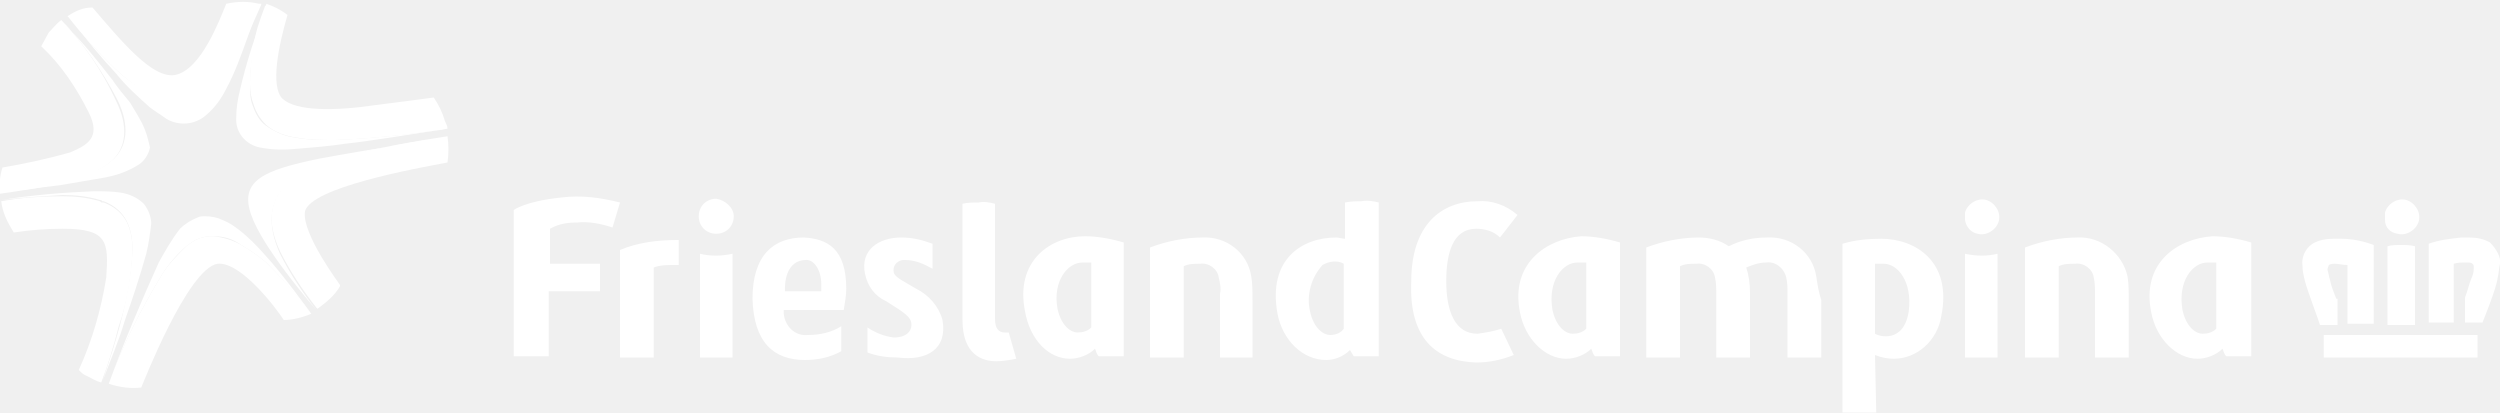
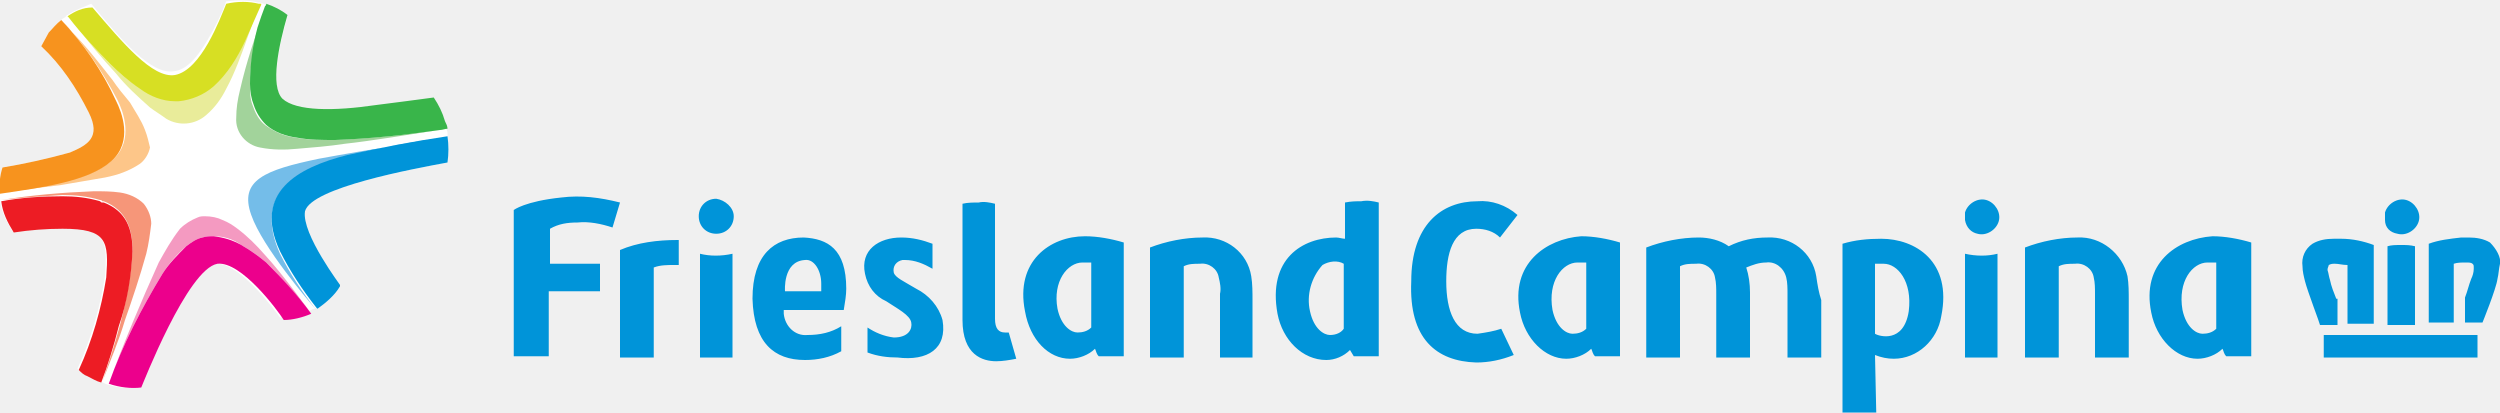
<svg xmlns="http://www.w3.org/2000/svg" version="1.1" id="Layer_1" x="0px" y="0px" viewBox="0 0 200 33" style="enable-background:new 0 0 200 33;" xml:space="preserve">
  <style type="text/css">
- 	.st0{fill:#fff;}
- 	.st1{fill:none;}
- 	.st2{fill:#fff;}
- 	.st3{fill:#fff;}
- 	.st4{fill:#fff;}
- 	.st5{fill:#fff;}
- 	.st6{fill:#fff;}
- 	.st7{fill:#fff;}
- 	.st8{fill:#fff;}
- 	.st9{fill:#fff;}
- 	.st10{fill:#fff;}
- 	.st11{fill:#fff;}
- 	.st12{fill:#fff;}
	
+ 	.st0{fill:#0094D9;}
+ 	.st1{fill:#FFFFFF;}
+ 	.st2{fill:#A2D39B;}
+ 	.st3{fill:#39B54A;}
+ 	.st4{fill:#F49AC1;}
+ 	.st5{fill:#EC008C;}
+ 	.st6{fill:#74BDE9;}
+ 	.st7{fill:#E9EC9A;}
+ 	.st8{fill:#D7DF23;}
+ 	.st9{fill:#FDC689;}
+ 	.st10{fill:#F7931E;}
+ 	.st11{fill:#F69679;}
+ 	.st12{fill:#ED1C24;}
</style>
  <path class="st0" d="M158.2,18.7c0.7,0.2,1.5-0.3,1.7-1s-0.3-1.5-1-1.7s-1.5,0.3-1.7,1c0,0.2,0,0.4,0,0.6  C157.3,18.2,157.7,18.6,158.2,18.7L158.2,18.7z M85.6,28.7c0.7,0,1.5-0.3,2-0.8c0.1,0.2,0.1,0.4,0.3,0.6h2v-9.1  c-1-0.3-2.1-0.5-3.1-0.5c-2.8,0-5.6,2-4.8,6C82.4,27.2,83.9,28.7,85.6,28.7z M86.6,21c0.2,0,0.5,0,0.7,0l0,5.2  c-0.3,0.3-0.7,0.4-1.1,0.4c-0.5,0-1.3-0.5-1.6-1.9C84.2,22.5,85.4,21,86.6,21L86.6,21z M49.6,20l0,8.6h2.7l0-7.2  c0.5-0.2,1.1-0.2,1.6-0.2c0.1,0,0.3,0,0.4,0v-2c0,0-0.1,0-0.1,0C52.6,19.2,51,19.4,49.6,20z M44.9,15.8c-2.9,0.3-3.8,1-3.8,1v11.7  h2.8l0-5.2H48v-2.2H44v-2.8c0.7-0.4,1.4-0.5,2.2-0.5c0.9-0.1,1.9,0.1,2.8,0.4l0.6-2C48,15.8,46.5,15.6,44.9,15.8L44.9,15.8z   M79.7,28.9c0.5,0,1.1-0.1,1.6-0.2l-0.6-2.1c-0.1,0-0.2,0-0.3,0c-0.5,0-0.8-0.3-0.8-1.1v-9.2c-0.4-0.1-0.9-0.2-1.3-0.1  c-0.4,0-0.9,0-1.3,0.1h0v9.3C77,28.4,78.6,28.9,79.7,28.9L79.7,28.9z M199.2,19.4c-0.5-0.3-1.1-0.4-1.7-0.4c-0.2,0-0.4,0-0.6,0  c-0.9,0.1-1.8,0.2-2.6,0.5v6.3h2v-4.7c0.3-0.1,0.6-0.1,1-0.1c0.2,0,0.4,0,0.5,0.1c0.1,0.1,0.1,0.1,0.1,0.4c0,0.3-0.1,0.6-0.2,0.8  c-0.2,0.5-0.3,1-0.5,1.5v2h1.4c0,0,1.1-2.7,1.2-3.5c0.1-0.4,0.1-0.8,0.2-1.2C200.1,20.6,199.7,19.9,199.2,19.4z M191.8,18.7  c0.7,0.2,1.5-0.3,1.7-1c0.2-0.7-0.3-1.5-1-1.7s-1.5,0.3-1.7,1c0,0.2,0,0.4,0,0.6C190.8,18.2,191.2,18.6,191.8,18.7L191.8,18.7z   M191,19.7v6.3h2.2v-6.3c-0.4-0.1-0.7-0.1-1.1-0.1C191.7,19.6,191.3,19.6,191,19.7L191,19.7z M118.1,29c1,0,2-0.2,3-0.6l-1-2.1  c-0.6,0.2-1.2,0.3-1.9,0.4c-1.8,0-2.5-1.8-2.5-4.2c0-2.2,0.5-4.2,2.4-4.2c0.7,0,1.4,0.2,1.9,0.7l1.4-1.8c-0.9-0.8-2.1-1.2-3.2-1.1  c-2.9,0-5.3,1.9-5.3,6.4C112.7,27.1,114.9,28.9,118.1,29z M157.2,20.3v8.3h2.6v-8.3C159,20.5,158.1,20.5,157.2,20.3z M56,20.3v8.3  h2.6v-8.3C57.7,20.5,56.8,20.5,56,20.3z M186.9,23.9c-0.2-0.5-0.4-1-0.5-1.5c-0.1-0.3-0.1-0.5-0.2-0.8c0-0.2,0.1-0.3,0.1-0.4  c0.2-0.1,0.3-0.1,0.5-0.1c0.3,0,0.6,0.1,1,0.1v4.7h2.1v-6.3c-0.8-0.3-1.7-0.5-2.6-0.5c-0.2,0-0.4,0-0.6,0c-0.6,0-1.2,0.1-1.7,0.4  c-0.6,0.4-0.9,1.1-0.8,1.8c0,0.4,0.1,0.8,0.2,1.2c0.2,0.8,1.2,3.4,1.2,3.5h1.4V23.9z M97.6,23.5l0,5.1h2.6l0-4.6  c0-0.6,0-1.3-0.1-1.9c-0.3-1.9-2-3.2-3.9-3.1c-1.4,0-2.9,0.3-4.2,0.8v8.8h2.7l0-7.3c0.4-0.2,0.8-0.2,1.3-0.2  c0.7-0.1,1.4,0.4,1.5,1.1c0,0,0,0,0,0C97.6,22.6,97.7,23.1,97.6,23.5z M150,28.4c0.5,0.2,1,0.3,1.5,0.3c1.9,0,3.5-1.5,3.8-3.4  c0.9-4.4-2.1-6.2-4.8-6.2c-1.1,0-2.1,0.1-3.1,0.4V33h2.7L150,28.4z M150,21.1c0.2,0,0.5,0,0.7,0c1.1,0,2.3,1.4,2,3.8  c-0.4,2.6-2.4,2-2.7,1.8L150,21.1z M166.2,19c-1.4,0-2.9,0.3-4.2,0.8l0,8.8h2.7l0-7.3c0.4-0.2,0.8-0.2,1.3-0.2  c0.7-0.1,1.4,0.4,1.5,1.1c0,0,0,0,0,0c0.1,0.4,0.1,0.9,0.1,1.3l0,5.1h2.7l0-4.6c0-0.6,0-1.3-0.1-1.9C169.8,20.3,168.1,18.9,166.2,19  L166.2,19z M145.3,22.1c-0.3-1.9-2-3.2-3.9-3.1c-1.1,0-2.1,0.2-3.1,0.7c-0.7-0.5-1.6-0.7-2.4-0.7c-1.4,0-2.9,0.3-4.2,0.8v8.8h2.7  l0-7.3c0.4-0.2,0.8-0.2,1.3-0.2c0.7-0.1,1.4,0.4,1.5,1.1c0,0,0,0,0,0c0.1,0.4,0.1,0.9,0.1,1.3l0,5.1h2.7l0-5.2c0-0.7-0.1-1.4-0.3-2  c0.5-0.2,1-0.4,1.6-0.4c0.7-0.1,1.4,0.4,1.6,1.2c0.1,0.4,0.1,0.9,0.1,1.3v5.1h2.7l0-4.6C145.5,23.4,145.4,22.8,145.3,22.1  L145.3,22.1z M107.6,16.2l0,2.9c-0.2,0-0.5-0.1-0.7-0.1c-2.7,0-5.5,1.7-4.7,6.1c0.4,2.1,2,3.7,3.9,3.7c0.7,0,1.4-0.3,1.9-0.8  l0.3,0.5h2V16.2c-0.4-0.1-0.9-0.2-1.4-0.1C108.5,16.1,108.1,16.1,107.6,16.2z M106.4,26.8c-0.5,0-1.3-0.5-1.6-1.9  c-0.3-1.3,0.1-2.7,1-3.7c0.5-0.3,1.2-0.4,1.7-0.1l0,5.2C107.3,26.6,106.9,26.8,106.4,26.8z M75.4,25.6c-0.3-1.1-1.1-2-2.1-2.5  c-1-0.6-1.7-0.9-1.8-1.3c-0.1-0.5,0.2-0.9,0.7-1c0.1,0,0.1,0,0.2,0c0.8,0,1.5,0.3,2.2,0.7v-2C73.8,19.2,73,19,72.1,19  c-1.8,0-3.3,1-2.9,2.9c0.2,1,0.8,1.8,1.7,2.2c0.9,0.6,1.9,1.1,2,1.7c0.1,0.5-0.2,1.2-1.4,1.2c-0.8-0.1-1.5-0.4-2.1-0.8v2  c0.8,0.3,1.6,0.4,2.4,0.4C74.2,28.9,75.8,27.9,75.4,25.6L75.4,25.6z M64.3,19L64.3,19c-2.4,0-4.1,1.4-4.1,4.9v0  c0.1,3.5,1.7,4.9,4.2,4.9c0,0,0,0,0,0c1,0,2-0.2,2.9-0.7v-2c-0.8,0.5-1.7,0.7-2.7,0.7c-1,0.1-1.8-0.7-1.9-1.7c0-0.1,0-0.2,0-0.3h2.5  c0.5,0,1.2,0,1.7,0l0.6,0c0.1-0.6,0.2-1.2,0.2-1.7C67.7,19.9,66.2,19.1,64.3,19z M65.7,23.3h-2.9c0,0-0.2-2.4,1.6-2.5c0,0,0,0,0,0h0  c0.7-0.1,1.3,0.8,1.3,1.9L65.7,23.3z M185.9,28.6h12.3v-1.8h-12.3V28.6z M57.3,15.9c-0.8,0-1.4,0.6-1.4,1.4c0,0.8,0.6,1.4,1.4,1.4  c0.8,0,1.4-0.6,1.4-1.4c0,0,0,0,0,0C58.7,16.6,58,16,57.3,15.9z M121.6,25c0.4,2.1,2,3.7,3.7,3.7c0.7,0,1.5-0.3,2-0.8  c0.1,0.2,0.1,0.4,0.3,0.6h2v-9.1c-1-0.3-2.1-0.5-3.1-0.5C123.7,19.1,120.8,21.1,121.6,25L121.6,25z M126.9,26.3  c-0.3,0.3-0.7,0.4-1.1,0.4c-0.5,0-1.3-0.5-1.6-1.9c-0.4-2.3,0.8-3.8,2-3.8c0.2,0,0.5,0,0.7,0L126.9,26.3z M172.1,25  c0.4,2.1,2,3.7,3.7,3.7c0.7,0,1.5-0.3,2-0.8c0.1,0.2,0.1,0.4,0.3,0.6h2v-9.1c-1-0.3-2.1-0.5-3.1-0.5C174.1,19.1,171.3,21.1,172.1,25  z M177.3,26.3c-0.3,0.3-0.7,0.4-1.1,0.4c-0.5,0-1.3-0.5-1.6-1.9c-0.4-2.3,0.8-3.8,2-3.8c0.2,0,0.5,0,0.7,0L177.3,26.3z" />
  <path class="st1" d="M35.8,13c0.1-0.7,0.1-1.4,0-2.1c0-0.1,0-0.2,0-0.3c-0.1-0.3-0.1-0.6-0.2-0.8c-0.2-0.7-0.5-1.3-0.9-1.9  c-1.5,0.2-3,0.4-4.6,0.6c-3.4,0.5-6.4,0.5-7.5-0.5c-1-1-0.3-4.3,0.4-6.7c-0.5-0.4-1.1-0.7-1.7-0.9c0,0-0.1,0-0.2-0.1  c-0.1,0-0.3-0.1-0.3-0.1c-0.1,0-0.1,0-0.2,0C19.9,0,19,0,18.2,0.1c0,0-0.1,0-0.1,0h0c-0.4,1.1-0.9,2.1-1.5,3.1  c-0.7,1.2-1.6,2.4-2.7,2.5c-1.8,0.3-4.2-2.5-6.6-5.4l0,0C6.6,0.6,6,0.8,5.4,1.2c0,0-0.1,0-0.1,0.1c0,0-0.1,0.1-0.3,0.2  c0,0-0.1,0.1-0.1,0.1c-0.4,0.3-0.7,0.7-1,1C3.7,3,3.5,3.3,3.3,3.7C4.9,5.2,6.1,7,7.1,9c1,2-0.1,2.6-1.5,3.2  c-1.8,0.5-3.6,0.9-5.4,1.2h0C0,14-0.1,14.8,0,15.5c0,0,0,0.2,0,0.3c0,0.1,0,0.1,0,0.2c0.1,0.9,0.5,1.7,1,2.5  c1.3-0.2,2.6-0.3,3.9-0.3c3.6,0,3.7,1,3.5,3.9c-0.4,2.5-1.1,5-2.2,7.4c0.2,0.2,0.4,0.4,0.7,0.5c0.4,0.2,0.7,0.4,1.1,0.5l0,0  c0.1,0,0.1,0,0.2,0.1c0.1,0,0.2,0.1,0.2,0.1c0.9,0.3,1.8,0.4,2.6,0.3c0.1-0.2,3.7-9.5,6.1-9.9c1.9-0.3,4.8,3.6,5.3,4.3  c0.7,0,1.5-0.2,2.2-0.5c0,0,0.1,0,0.3-0.1c0.1-0.1,0.3-0.1,0.3-0.1c0.7-0.5,1.4-1.1,1.8-1.8l0-0.1c0.1,0.1-3.1-4.1-2.8-5.9  C24.9,15,33.1,13.5,35.8,13L35.8,13z" />
  <path class="st2" d="M21.2,0.8c-0.8,2.1-1.5,4.2-2,6.4C19,8,18.9,8.7,18.9,9.4c-0.1,1.2,0.8,2.2,1.9,2.4c1,0.2,2,0.2,3,0.1  c1.2-0.1,2.5-0.2,3.8-0.4c1.9-0.2,5.6-0.8,7.5-1.1c-2.8,0.4-5.6,0.7-8.4,0.8c-1,0-2.1,0-3.1-0.2c-0.9-0.1-1.7-0.5-2.4-1  c-0.5-0.4-0.8-1-1-1.6C20,7.9,20,7.3,20,6.7c0-1.5,0.3-3,0.8-4.5C20.8,1.8,21,1.3,21.2,0.8l0.1-0.2L21.2,0.8z" />
  <path class="st3" d="M20,6.7c0,0.6,0.1,1.2,0.3,1.7c0.2,0.6,0.5,1.1,1,1.6c0.7,0.6,1.6,0.9,2.4,1c1,0.2,2.1,0.2,3.1,0.2  c2.8-0.1,5.6-0.4,8.4-0.8c0.2,0,0.4-0.1,0.6-0.1c0-0.2-0.1-0.4-0.2-0.6c-0.2-0.7-0.5-1.3-0.9-1.9c-1.5,0.2-3,0.4-4.6,0.6  c-3.4,0.5-6.4,0.5-7.5-0.5c-1-1-0.3-4.3,0.4-6.7c-0.5-0.4-1.1-0.7-1.7-0.9c0,0.1,0,0.1-0.1,0.2c-0.2,0.5-0.4,1.1-0.6,1.7  C20.2,3.7,20,5.2,20,6.7L20,6.7z" />
  <path class="st4" d="M8.7,30.7c1.1-3.1,2.6-6,4.3-8.8c0.5-0.8,1.2-1.6,1.9-2.2c0.4-0.3,0.8-0.6,1.3-0.7c0.3-0.1,0.6-0.1,0.9-0.1  c0.8,0,1.5,0.2,2.2,0.7c0.7,0.4,1.4,0.9,2,1.4c1.3,1.3,2.5,2.7,3.6,4.1h0c0,0-2.3-3.2-3.7-4.7c-0.7-0.8-1.4-1.5-2.2-2.1  c-0.4-0.3-0.7-0.5-1.2-0.7c-0.4-0.2-0.9-0.3-1.4-0.3c-0.2,0-0.4,0-0.6,0.1c-0.5,0.2-1,0.5-1.4,0.9c-0.7,0.9-1.2,1.8-1.7,2.7  C11.3,24.1,9.9,27.4,8.7,30.7L8.7,30.7z" />
  <path class="st5" d="M22.7,25.6c0.7,0,1.5-0.2,2.2-0.5c-1.1-1.5-2.3-2.8-3.6-4.1c-0.6-0.5-1.3-1-2-1.4c-0.7-0.4-1.4-0.6-2.2-0.7  c-0.3,0-0.6,0-0.9,0.1c-0.5,0.1-0.9,0.4-1.3,0.7c-0.7,0.7-1.4,1.4-1.9,2.2c-1.7,2.8-3.2,5.7-4.3,8.8c0.9,0.3,1.8,0.4,2.6,0.3  c0.1-0.2,3.7-9.5,6.1-9.9C19.3,20.9,22.2,24.8,22.7,25.6z" />
  <path class="st6" d="M27.8,12.5c2.6-0.7,5.3-1.2,8-1.5c-1.3,0.2-6,0.9-10.3,1.7c-4.3,0.9-6.4,1.7-5.4,4.5c0.9,2.6,4.7,7,5.2,7.6  c-1.1-1.4-2.1-2.9-2.9-4.5C20.2,15.4,23.8,13.5,27.8,12.5z" />
  <path class="st0" d="M35.8,13c0.1-0.7,0.1-1.4,0-2.1l0,0c-2.7,0.4-5.3,0.9-8,1.5c-4,1-7.6,3-5.4,7.7c0.8,1.6,1.8,3.1,2.9,4.5  l0.1,0.1c0.7-0.5,1.4-1.1,1.8-1.8l0-0.1c0.1,0.1-3.1-4.1-2.8-5.9C24.9,15,33.1,13.5,35.8,13z" />
  <g>
    <path class="st7" d="M5.9,1.8L5.9,1.8C7,3.3,8.1,4.6,9.3,5.9c0.8,1,1.7,1.8,2.7,2.7c0.4,0.3,0.9,0.6,1.3,0.9c1,0.6,2.3,0.5,3.2-0.3   c0.7-0.6,1.2-1.3,1.6-2.1c0.7-1.3,1.2-2.7,1.7-4.1c0.3-0.8,0.6-1.7,0.8-2.4c-0.4,0.9-0.7,1.8-1.2,2.7C19,4.6,18.1,5.8,17,6.8   c-0.8,0.7-1.8,1.1-2.8,1.2c-0.1,0-0.2,0-0.3,0c-1-0.1-1.9-0.4-2.7-1C10.3,6.5,9.5,5.8,8.7,5C7.8,4.1,6.8,3,5.9,1.8L5.9,1.8L5.9,1.8   z" />
    <path class="st8" d="M11.2,7.1C12,7.7,13,8.1,14,8.1c0.1,0,0.2,0,0.3,0c1-0.1,2-0.5,2.8-1.2c1.1-1,1.9-2.3,2.5-3.6   c0.4-0.9,0.8-1.8,1.2-2.7c0.1-0.2,0.1-0.2,0.1-0.3c-0.1,0-0.1,0-0.2,0c-0.8-0.2-1.7-0.2-2.6,0c-0.5,1.2-2,5.3-4.1,5.7   c-1.8,0.3-4.2-2.6-6.6-5.4C6.6,0.6,6,0.9,5.4,1.3c0,0,0,0,0.1,0.1c1,1.3,2.2,2.6,3.3,3.7C9.5,5.8,10.3,6.5,11.2,7.1z" />
    <path class="st9" d="M11.6,10.4c-0.3-0.8-0.8-1.5-1.2-2.2C9.9,7.6,9.4,7,9,6.4C7.9,5,6.9,3.7,5.7,2.5C5.5,2.2,5.2,1.9,4.9,1.6l0,0   C6.7,3.5,8.2,5.7,9.4,8c0.4,0.8,1.4,3.2-0.4,4.8c-1.8,1.6-5.5,2.1-8.9,2.6c1.6-0.2,3.2-0.4,4.8-0.6c1.2-0.2,2.3-0.4,3.5-0.6   c1-0.2,1.9-0.5,2.8-1.1c0.4-0.3,0.7-0.8,0.8-1.3C11.9,11.4,11.8,10.9,11.6,10.4z" />
    <path class="st10" d="M3.3,3.7C4.9,5.2,6.1,7,7.1,9c1,2-0.1,2.6-1.5,3.2c-1.8,0.5-3.6,0.9-5.4,1.2h0C0,14-0.1,14.8,0,15.5h0   c3.4-0.5,7.1-1,8.9-2.6c1.8-1.6,0.8-4,0.4-4.8C8.2,5.7,6.7,3.5,4.9,1.6l0,0c-0.4,0.3-0.7,0.7-1,1C3.7,3,3.5,3.3,3.3,3.7" />
    <path class="st11" d="M11.5,16.3c-0.5-0.5-1.2-0.8-1.9-0.9c-0.7-0.1-1.4-0.1-2.1-0.1C5,15.4,2.6,15.6,0.1,16l0,0   c1.6-0.2,3.3-0.3,4.9-0.4c1,0,2,0.1,3,0.4c0.1,0,0.1,0,0.2,0.1l0.1,0l0,0c1.8,0.7,2.3,2.2,2.3,3.9c-0.1,2-0.5,4.1-1,6   c-0.4,1.5-0.9,3-1.4,4.5c0.6-1.6,1.3-3.2,1.8-4.9c0.6-1.7,1.2-3.5,1.7-5.3c0.2-0.8,0.3-1.6,0.4-2.4C12.1,17.4,11.9,16.8,11.5,16.3z   " />
    <path class="st12" d="M10.6,20.1c0-1.8-0.5-3.2-2.3-3.9l0,0l-0.1,0c-0.1,0-0.1,0-0.2-0.1c-1-0.3-2-0.4-3-0.4   c-1.6,0-3.3,0.1-4.9,0.4c0.1,0.9,0.5,1.7,1,2.5c1.3-0.2,2.6-0.3,3.9-0.3c3.6,0,3.7,1,3.5,3.9c-0.4,2.5-1.1,5-2.2,7.4   c0.2,0.2,0.4,0.4,0.7,0.5c0.4,0.2,0.7,0.4,1.1,0.5l0,0c0.5-1.3,1-2.9,1.4-4.5C10.2,24.1,10.5,22.1,10.6,20.1L10.6,20.1z" />
  </g>
</svg>
